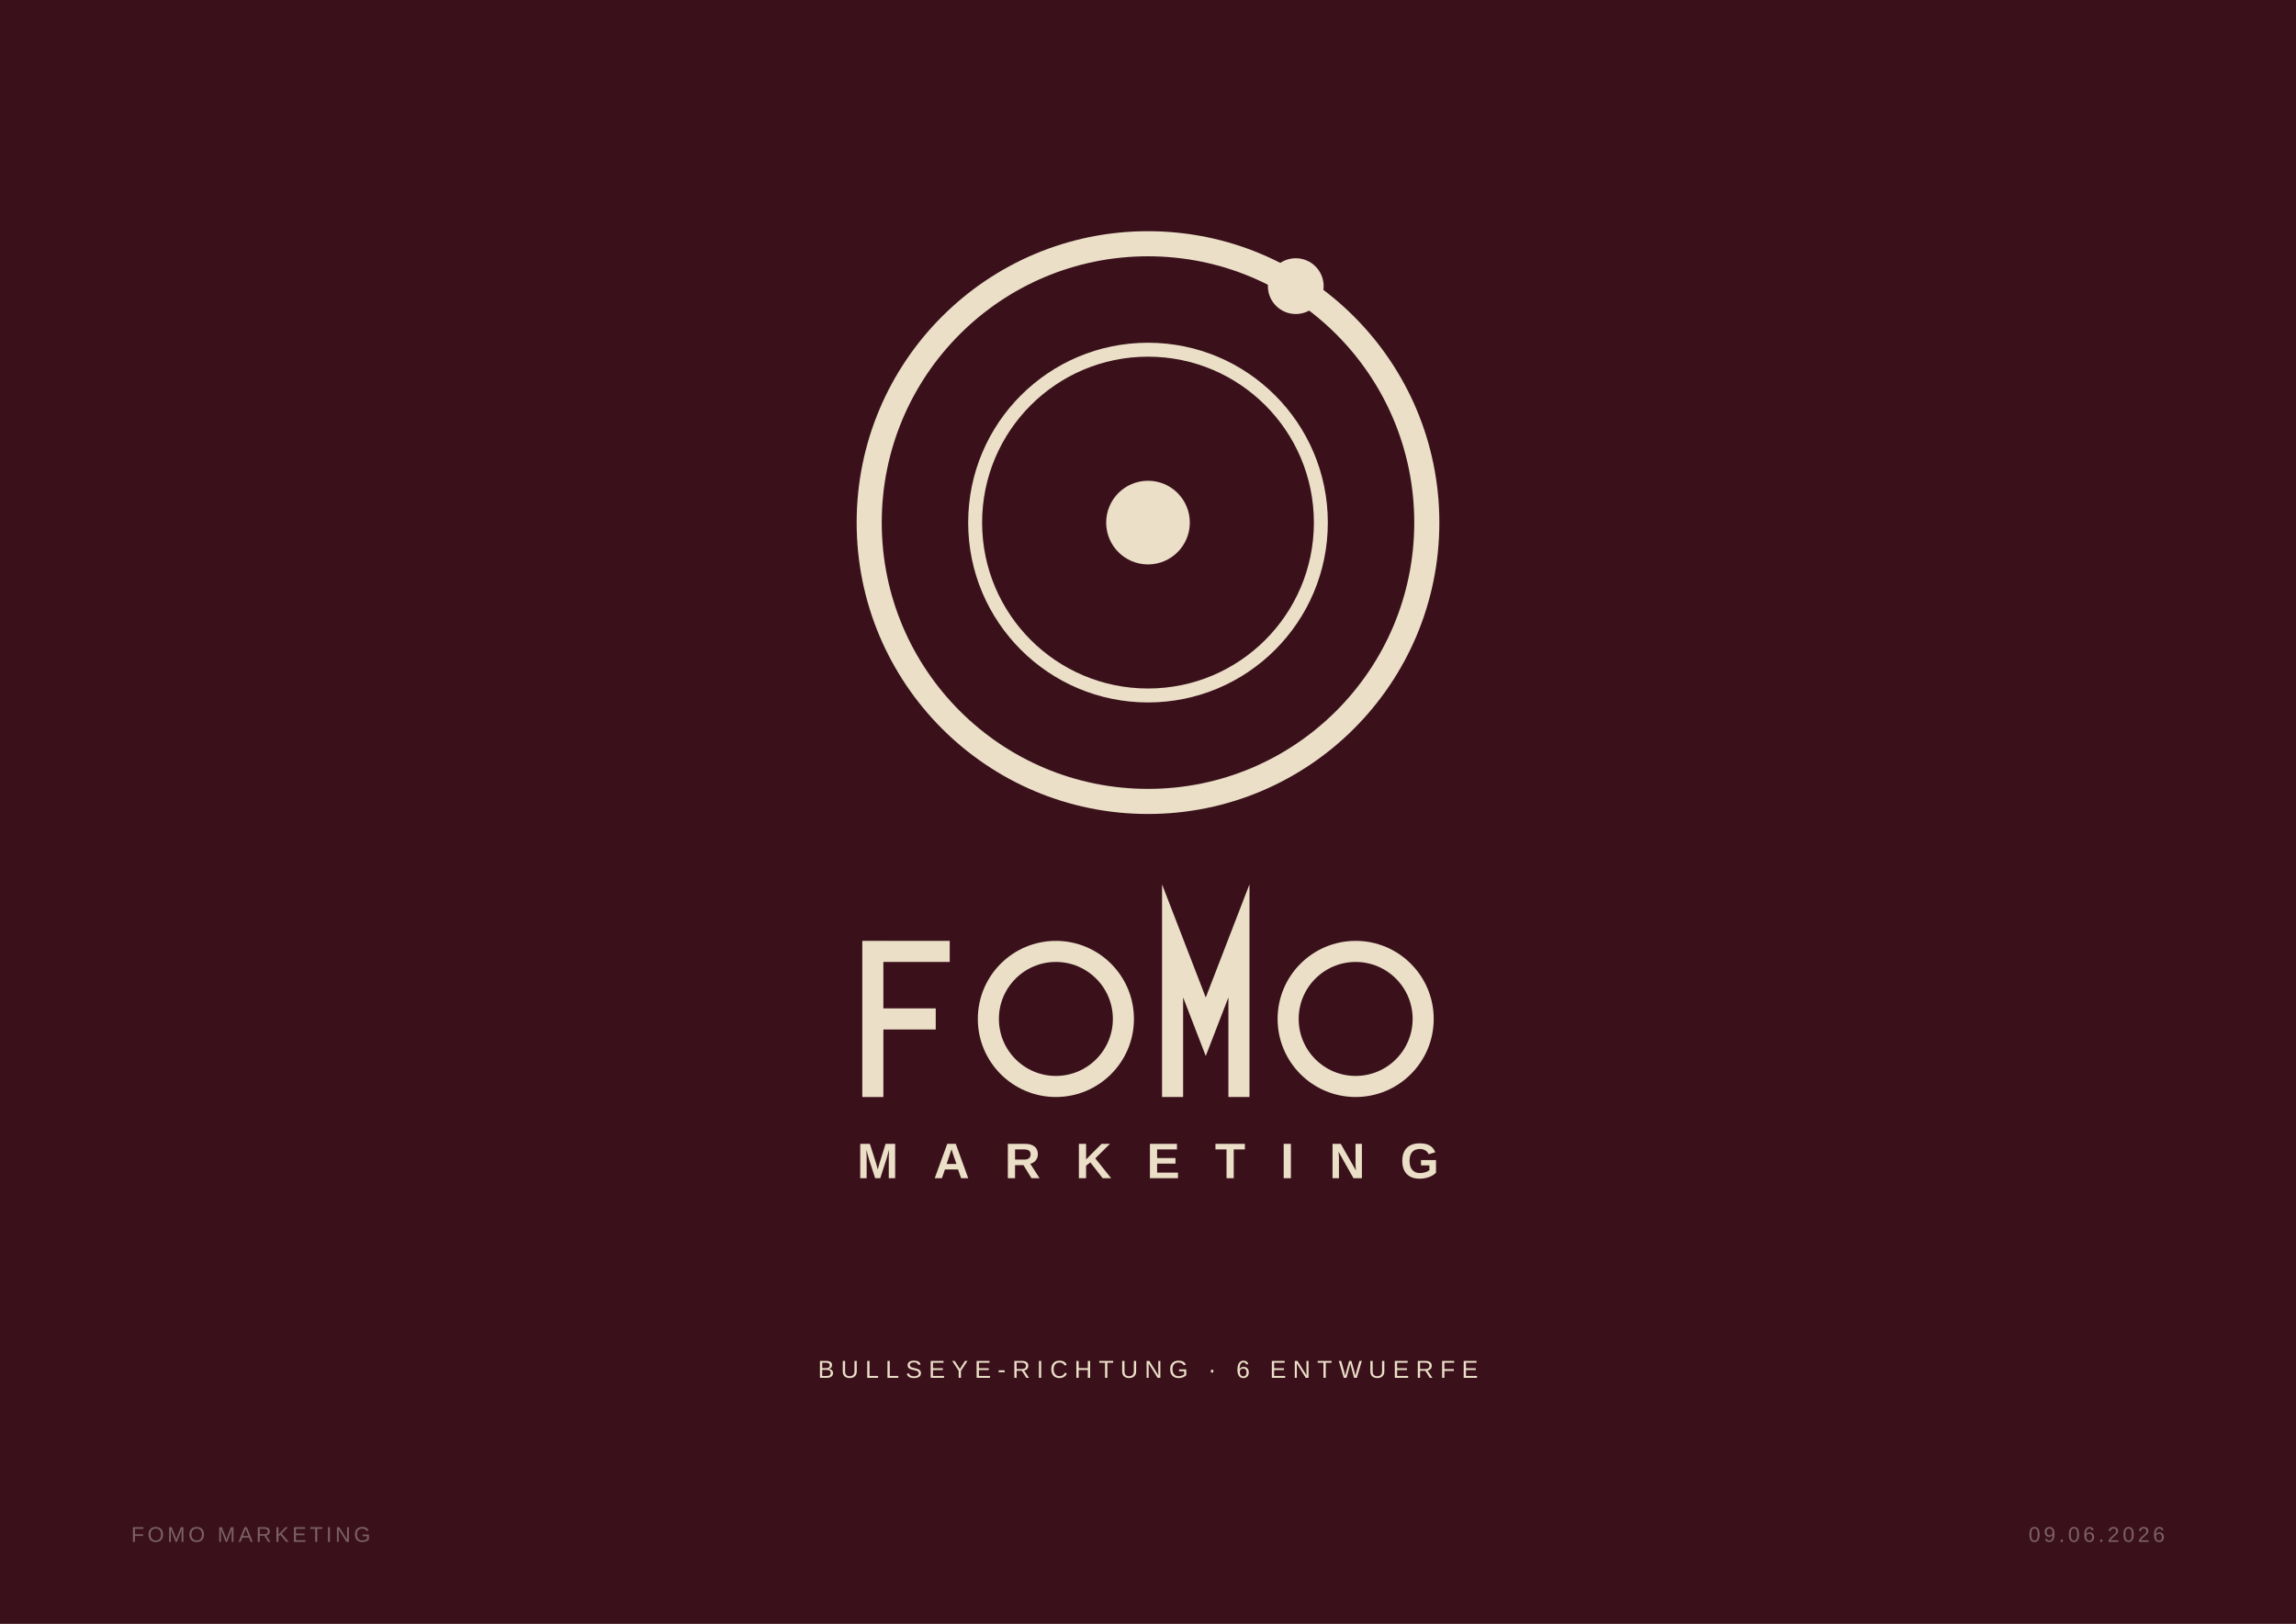
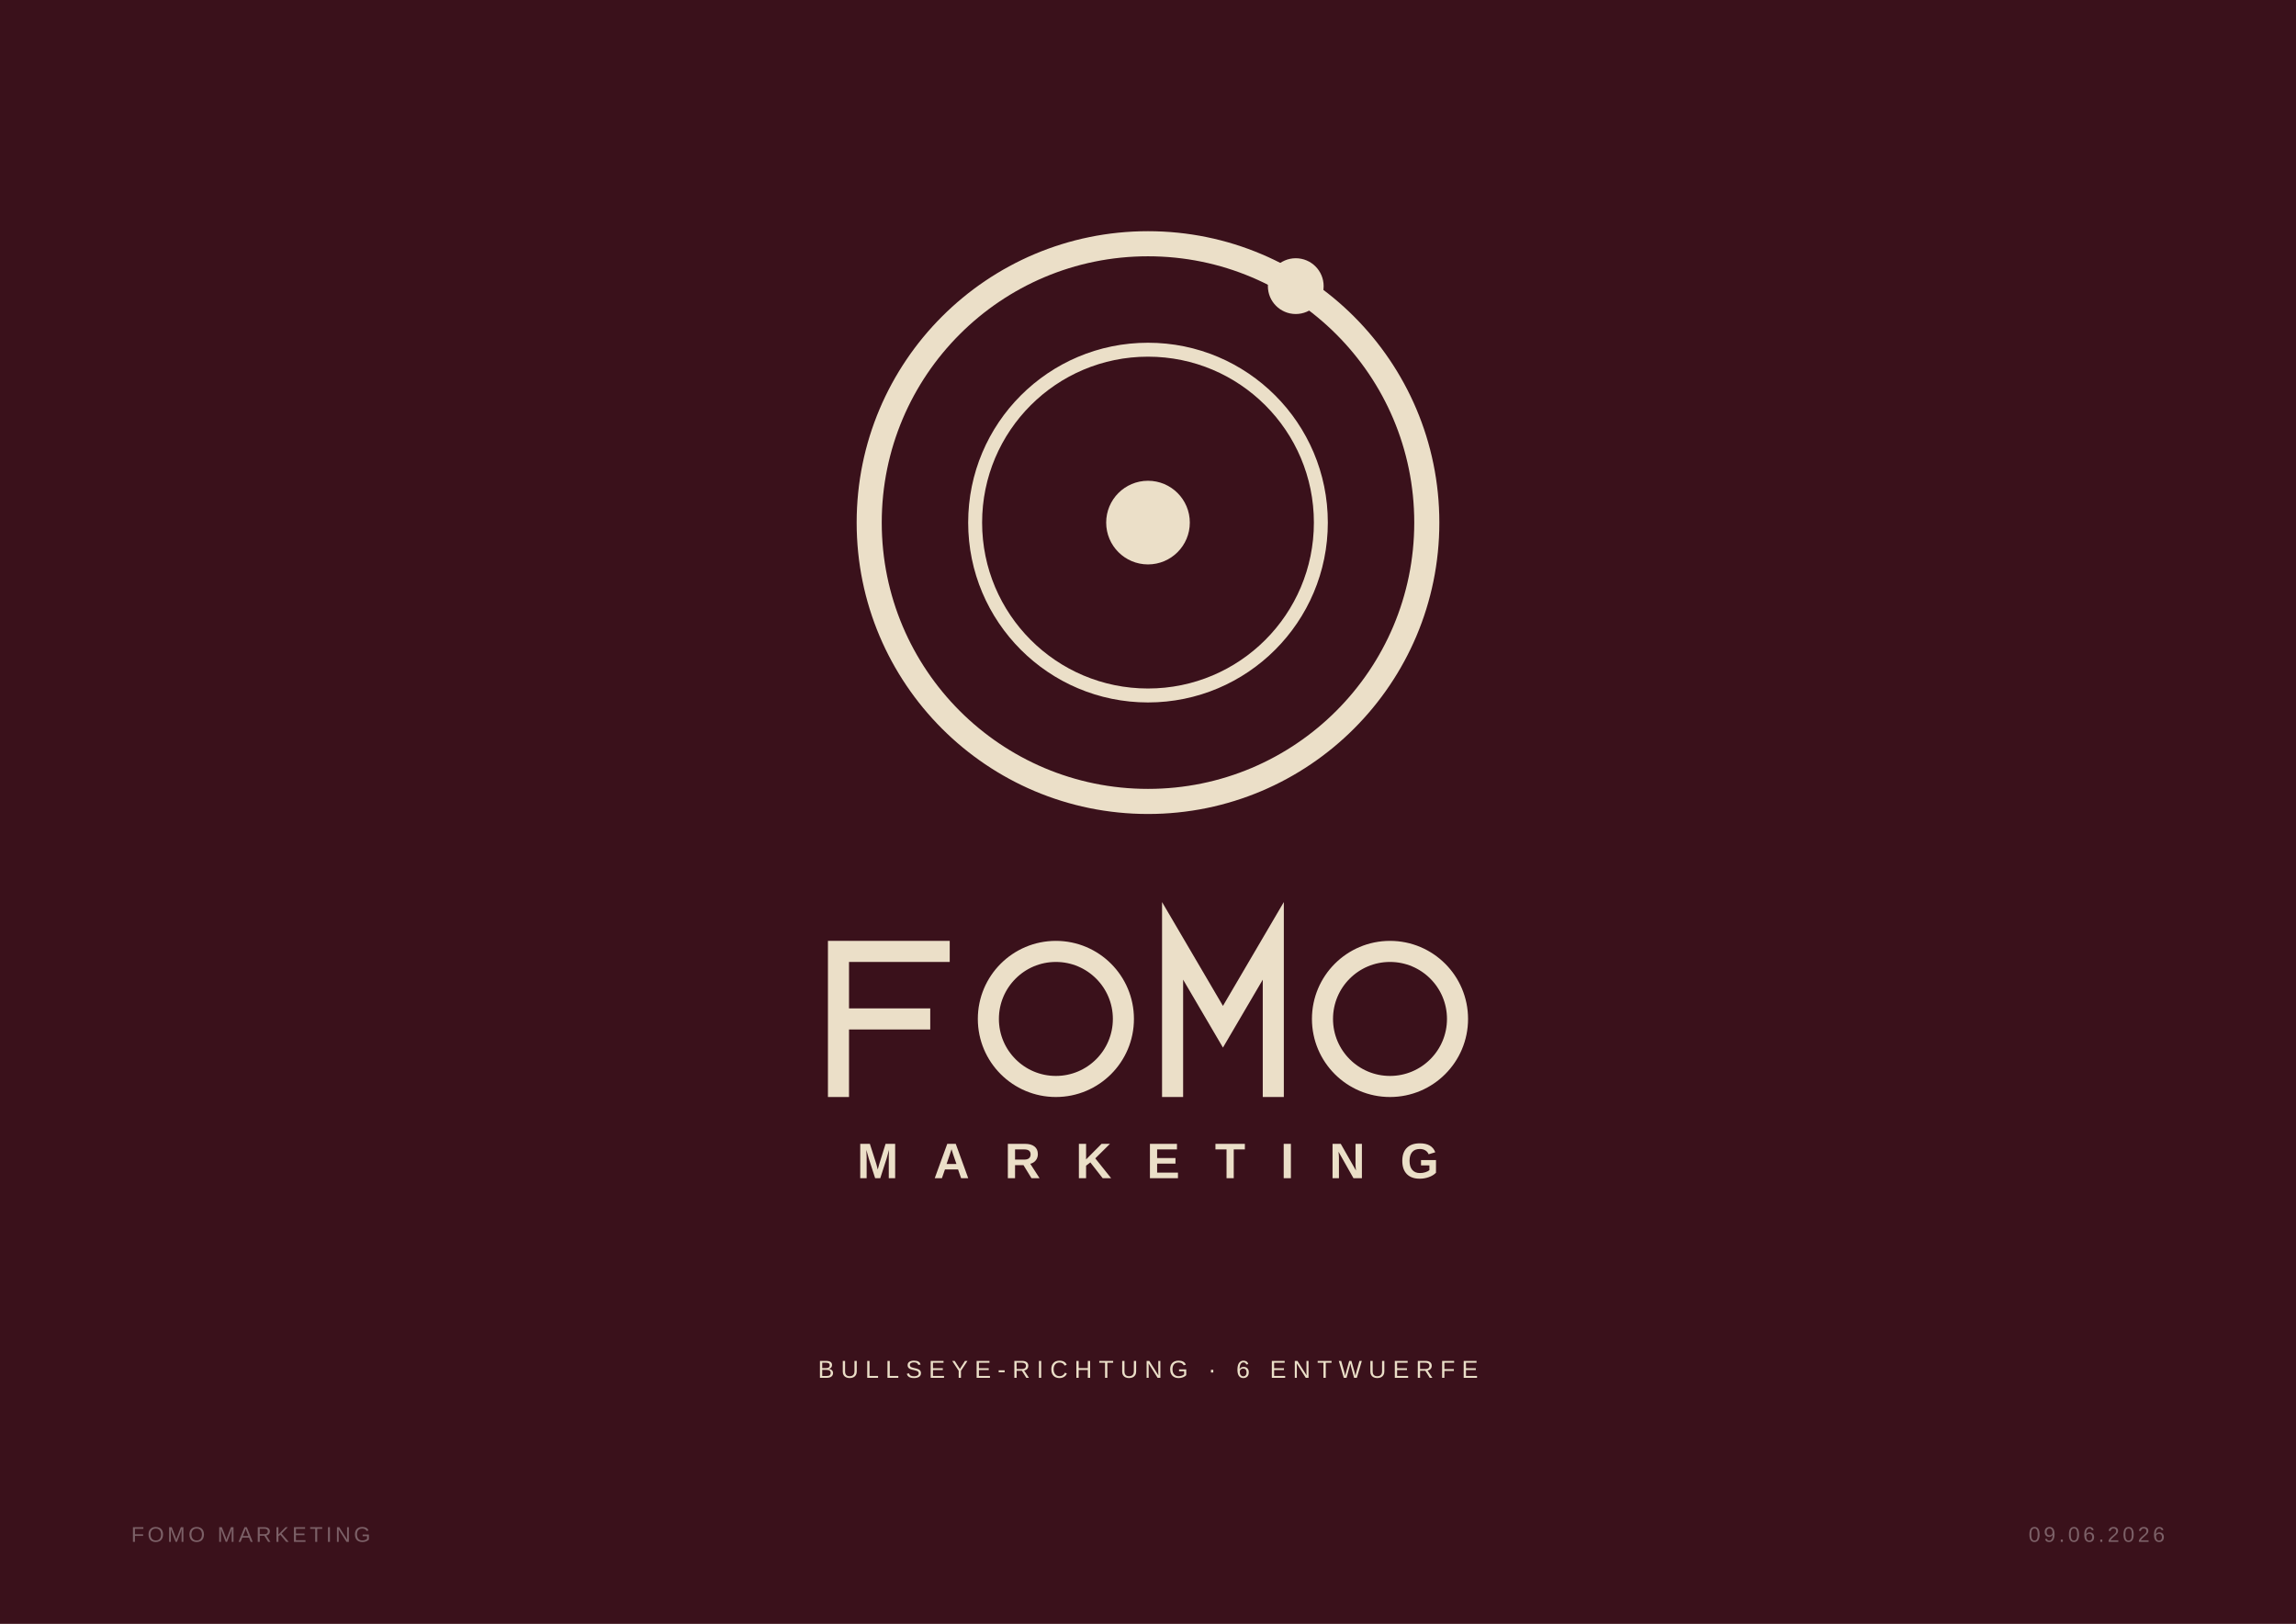
<svg xmlns="http://www.w3.org/2000/svg" width="1400" height="990" viewBox="0 0 1400 990">
  <rect width="1400" height="990" fill="#3A111B" />
  <g transform="translate(700.0 318.6) scale(1.7) translate(-700.0 -475.0)">
    <circle cx="700.0" cy="475.0" r="100.0" fill="none" stroke="#EBDFC8" stroke-width="9.0" />
    <circle cx="700.0" cy="475.0" r="62.0" fill="none" stroke="#EBDFC8" stroke-width="5.0" />
    <circle cx="700.0" cy="475.0" r="15.0" fill="#EBDFC8" />
    <circle cx="753.0" cy="390.2" r="10.0" fill="#EBDFC8" />
  </g>
-   <path fill="none" stroke="#EBDFC8" stroke-width="12.85" stroke-linecap="butt" stroke-linejoin="miter" stroke-miterlimit="8" d="M 532.21 573.60 L 532.21 668.80 M 532.21 580.03 L 579.10 580.03 M 532.21 621.20 L 570.57 621.20" />
+   <path fill="none" stroke="#EBDFC8" stroke-width="12.85" stroke-linecap="butt" stroke-linejoin="miter" stroke-miterlimit="8" d="M 511.27 573.60 L 511.27 668.80 M 511.27 580.03 L 579.10 580.03 M 511.27 621.20 L 567.22 621.20" />
  <circle cx="643.83" cy="621.20" r="41.17" fill="none" stroke="#EBDFC8" stroke-width="12.85" stroke-linecap="butt" stroke-linejoin="miter" stroke-miterlimit="8" />
-   <path fill="none" stroke="#EBDFC8" stroke-width="12.85" stroke-linecap="butt" stroke-linejoin="miter" stroke-miterlimit="8" d="M 714.99 668.80 L 714.99 573.60 L 735.22 625.96 L 755.45 573.60 L 755.45 668.80" />
-   <circle cx="826.62" cy="621.20" r="41.17" fill="none" stroke="#EBDFC8" stroke-width="12.85" stroke-linecap="butt" stroke-linejoin="miter" stroke-miterlimit="8" />
+   <path fill="none" stroke="#EBDFC8" stroke-width="12.85" stroke-linecap="butt" stroke-linejoin="miter" stroke-miterlimit="8" d="M 714.99 668.80 L 714.99 573.60 L 745.70 625.96 L 776.40 573.60 L 776.40 668.80" />
+   <circle cx="847.56" cy="621.20" r="41.17" fill="none" stroke="#EBDFC8" stroke-width="12.85" stroke-linecap="butt" stroke-linejoin="miter" stroke-miterlimit="8" />
  <text x="700.00" y="718.30" font-family="Liberation Sans, Arial, DejaVu Sans, sans-serif" font-size="30.46" font-weight="600" letter-spacing="21.32" text-anchor="middle" fill="#EBDFC8">MARKETING</text>
  <text x="700.0" y="840" font-family="Liberation Sans, Arial, DejaVu Sans, sans-serif" font-size="15" letter-spacing="4" text-anchor="middle" fill="#EBDFC8">BULLSEYE-RICHTUNG · 6 ENTWUERFE</text>
  <text x="80" y="940" font-family="Liberation Sans, Arial, DejaVu Sans, sans-serif" font-size="13" letter-spacing="2" fill="#ffffff55">FOMO MARKETING</text>
  <text x="1320" y="940" font-family="Liberation Sans, Arial, DejaVu Sans, sans-serif" font-size="13" letter-spacing="2" text-anchor="end" fill="#ffffff55">09.06.2026</text>
</svg>
